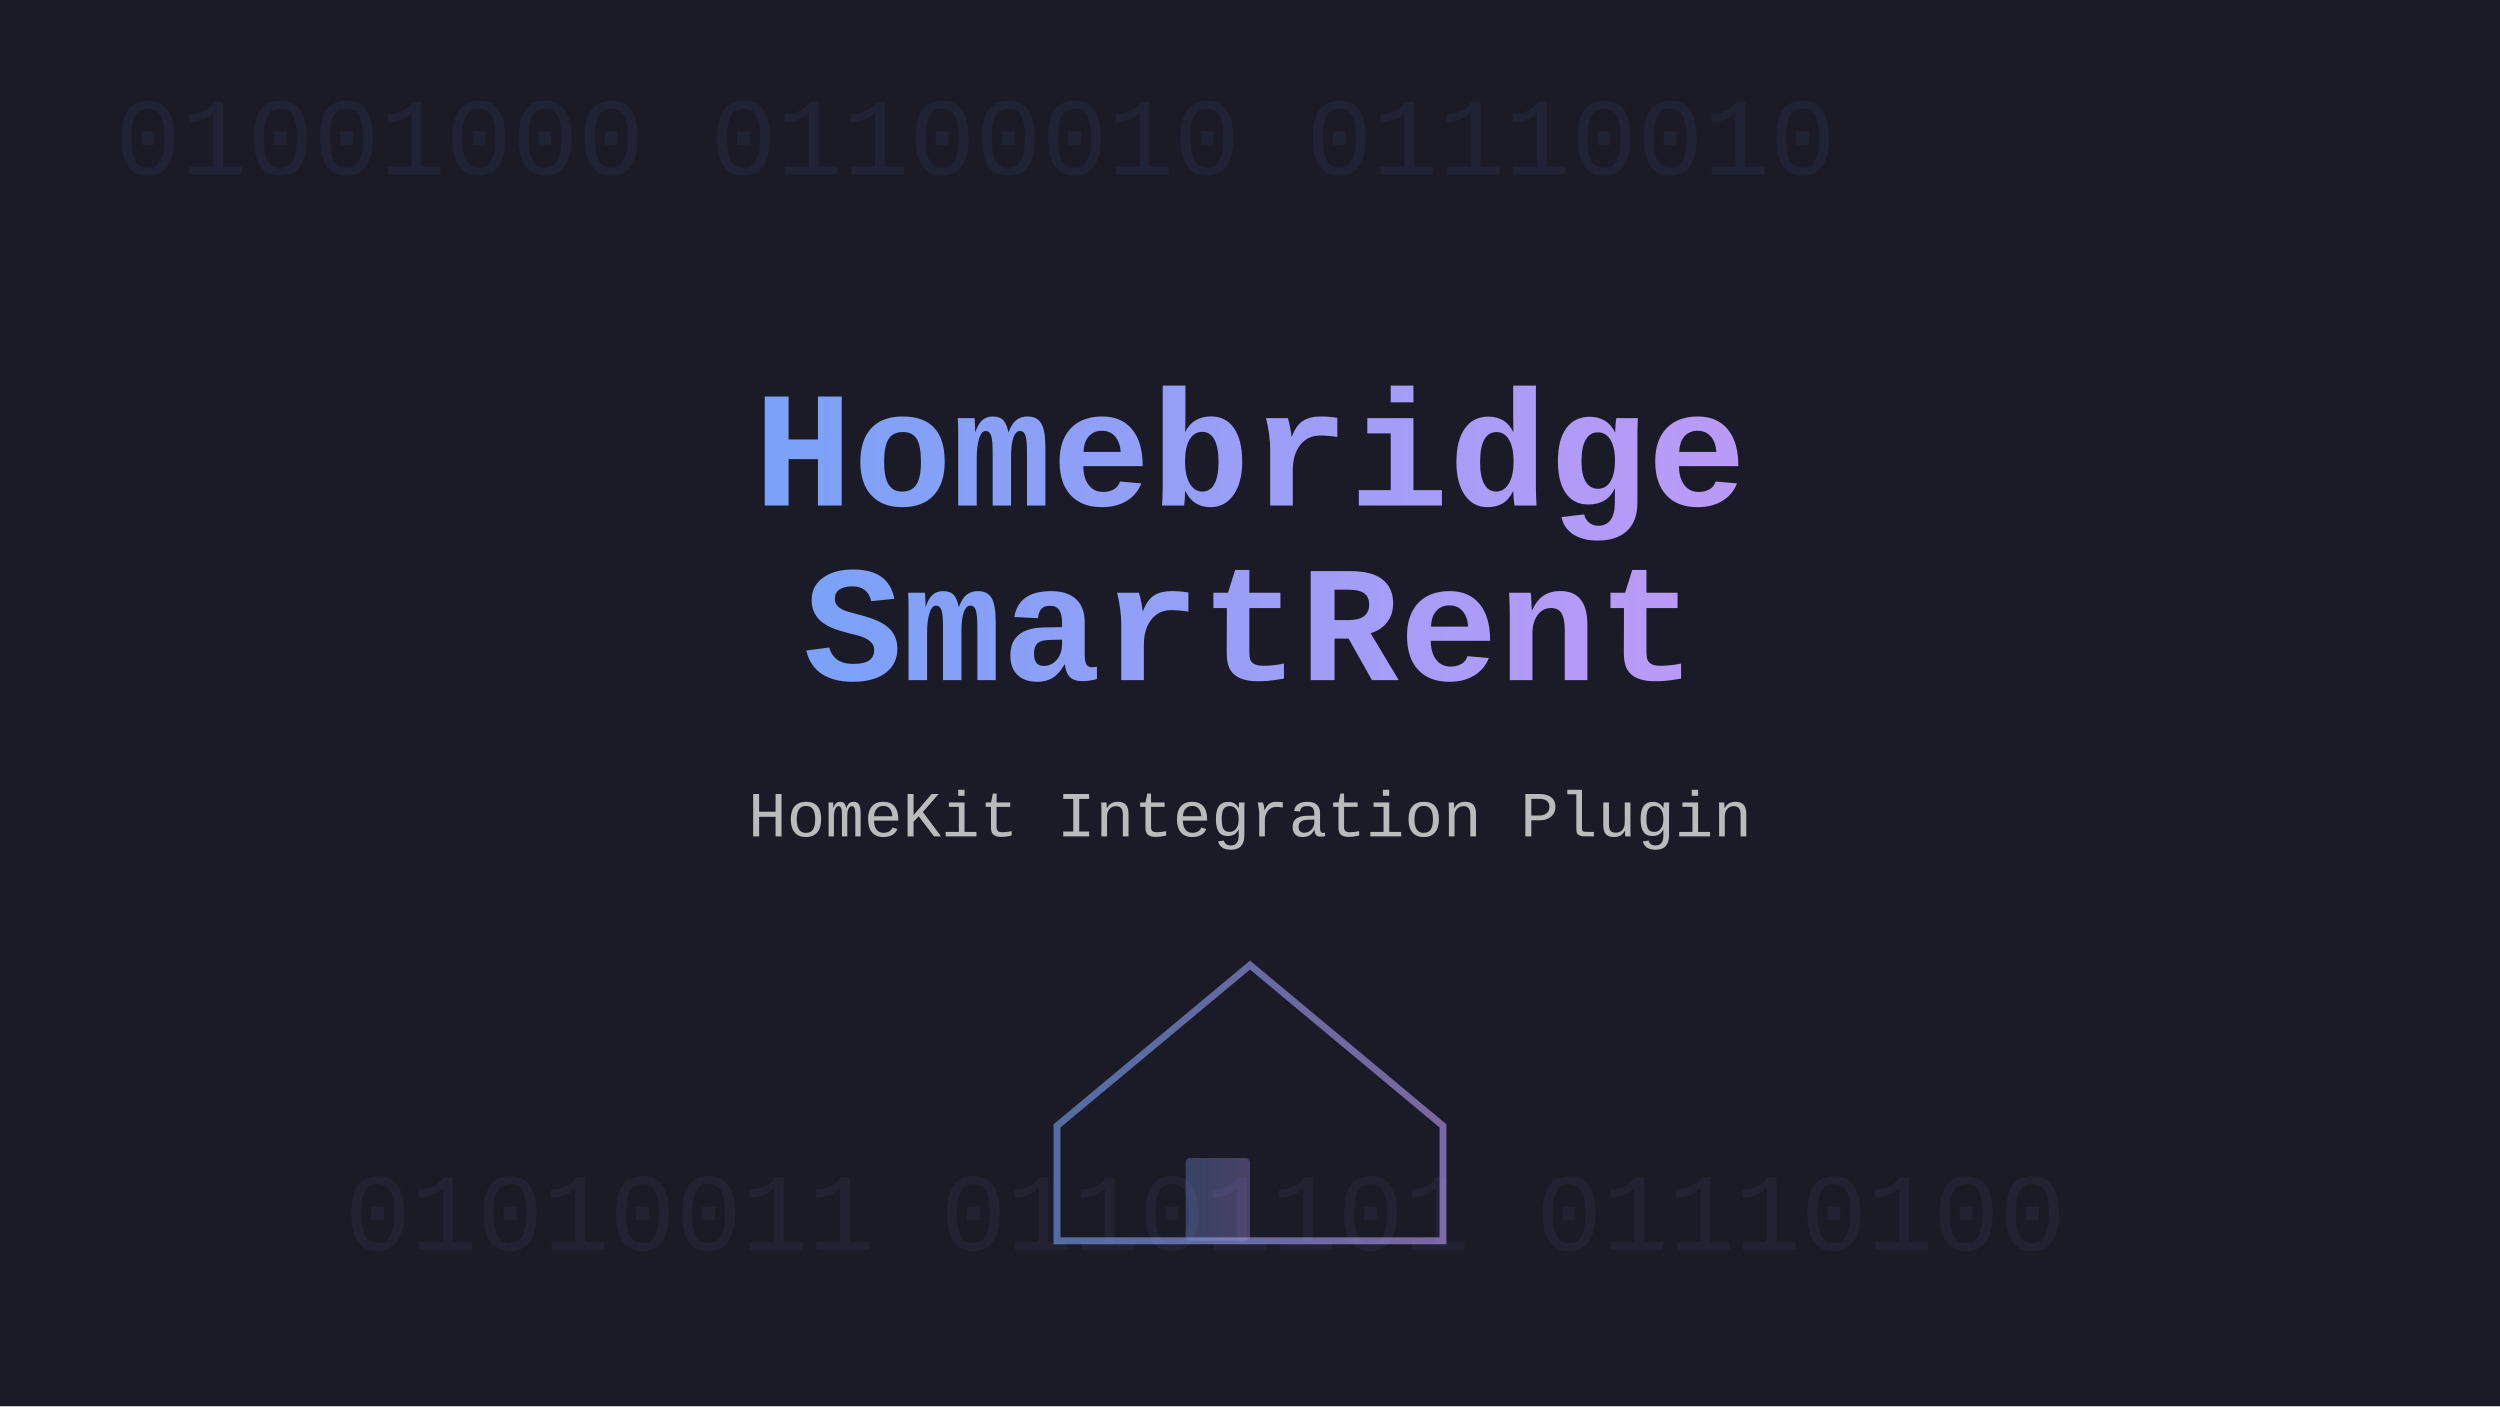
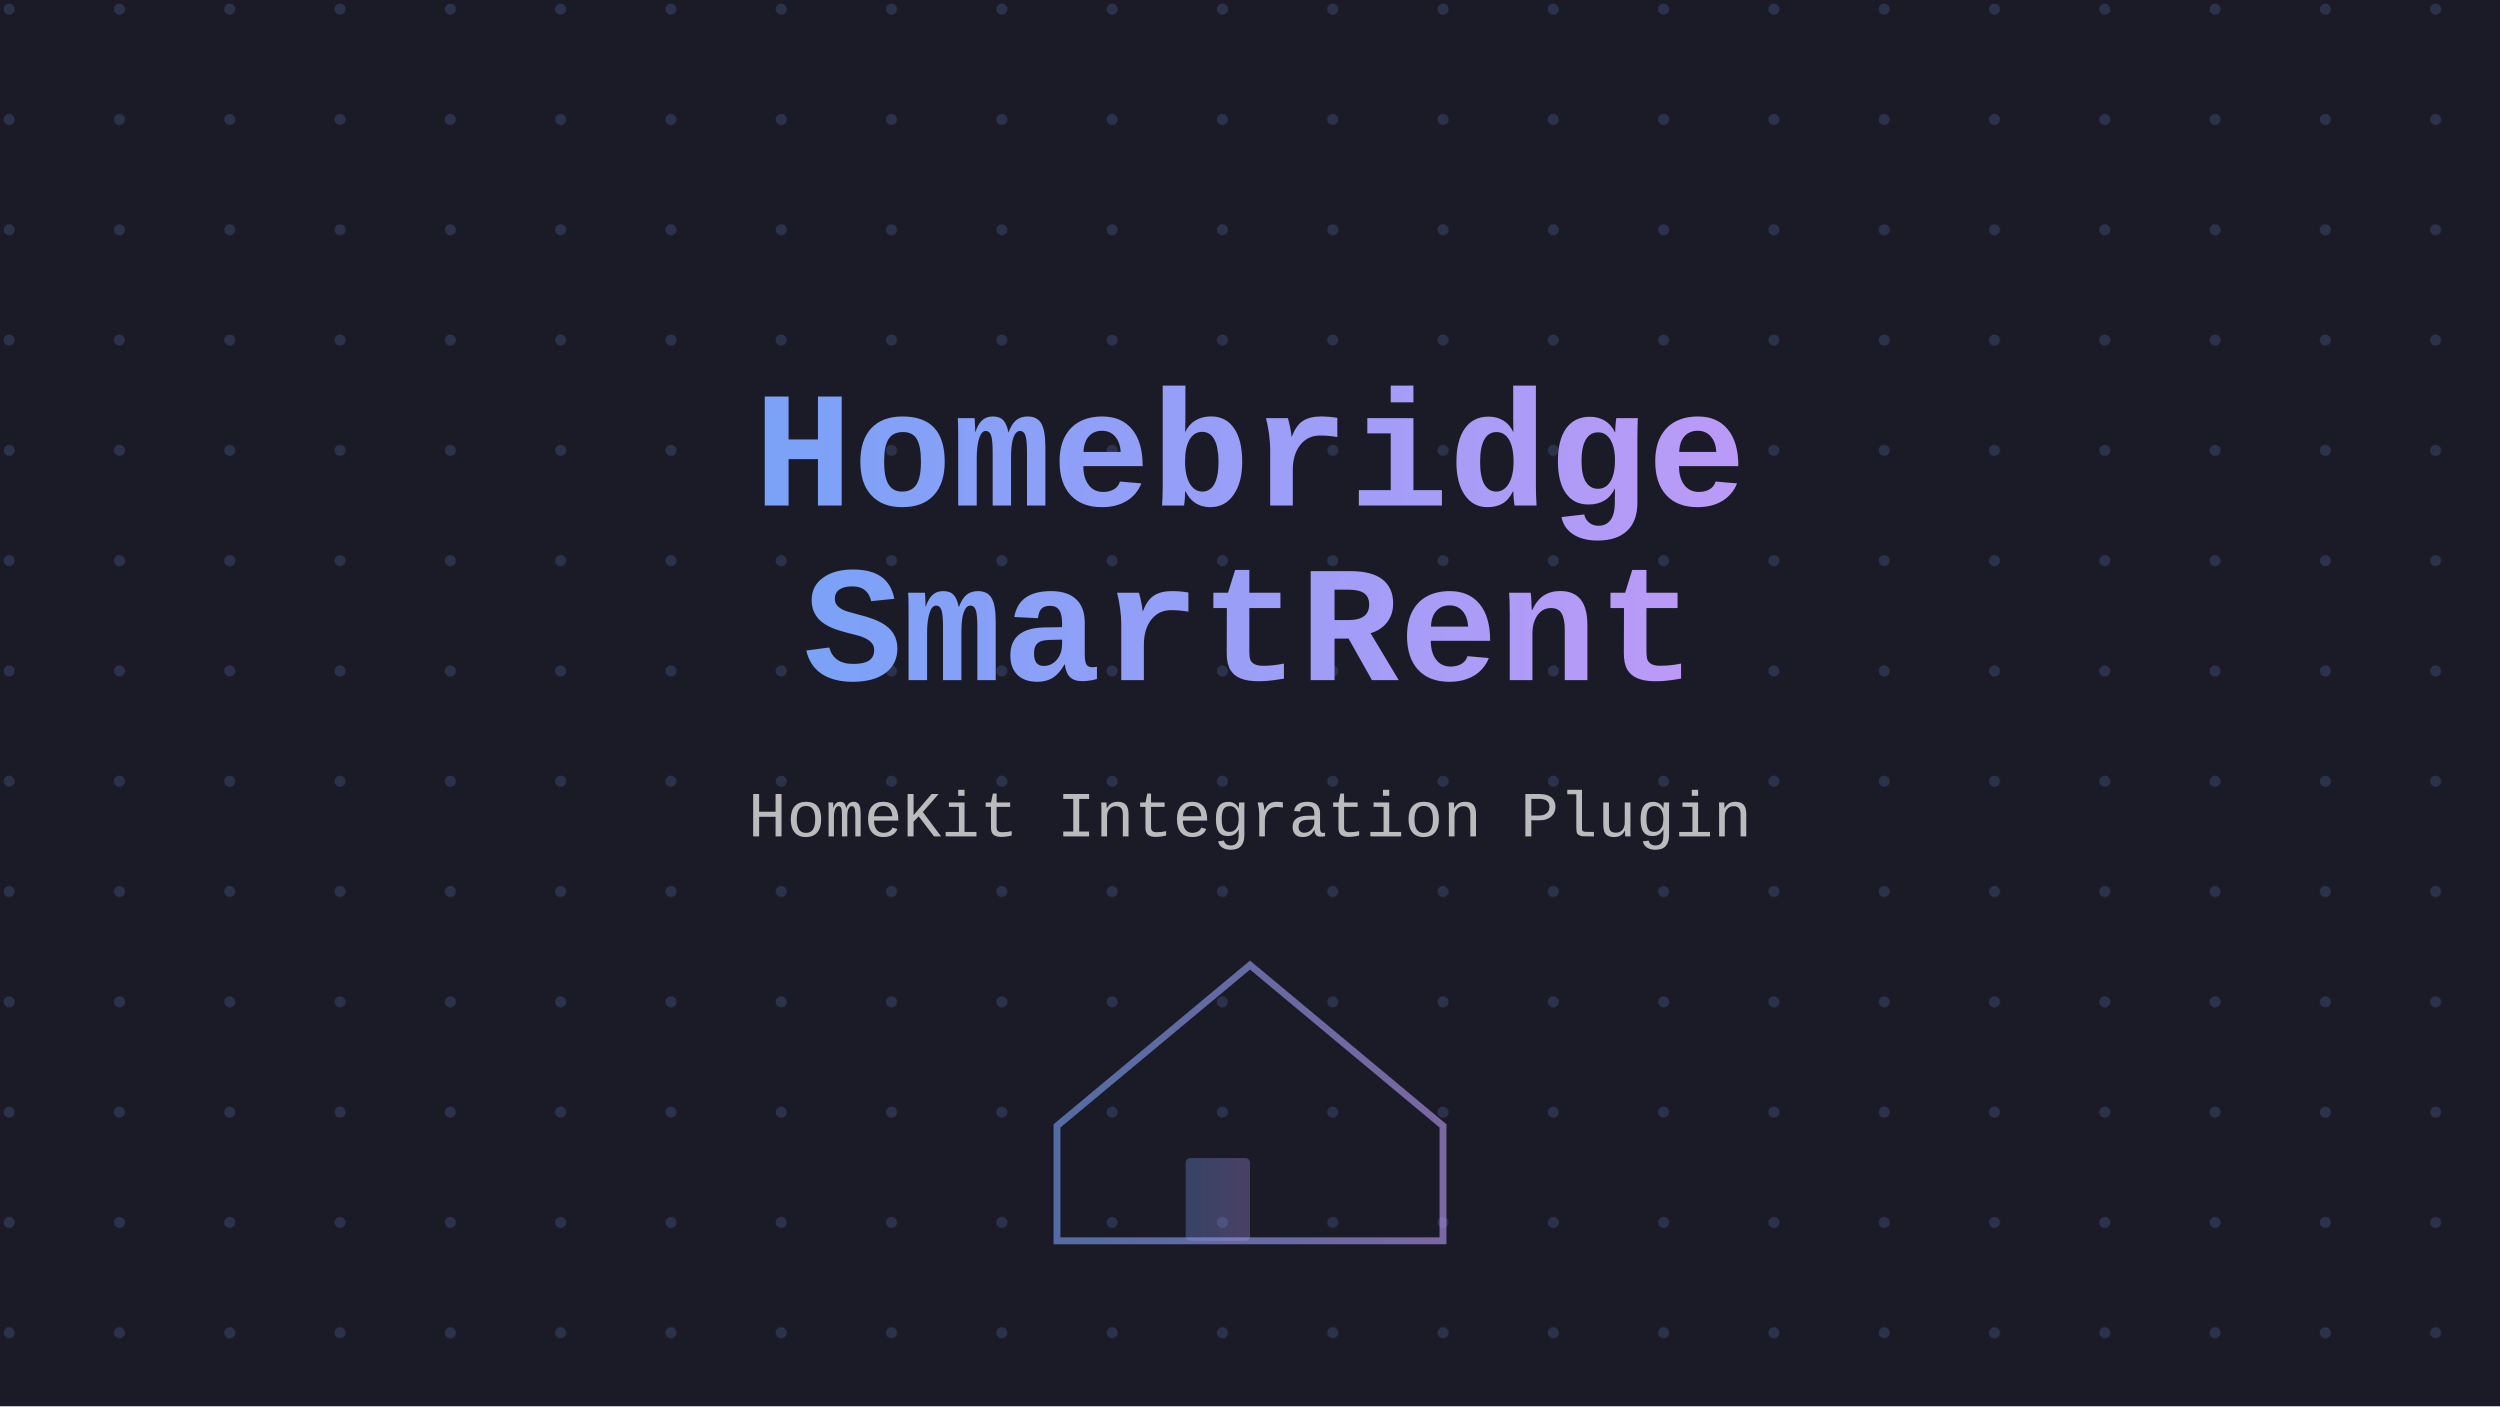
<svg xmlns="http://www.w3.org/2000/svg" width="544" height="306">
  <defs>
    <linearGradient id="grad4" x1="0%" y1="0%" x2="100%" y2="0%">
      <stop offset="0%" style="stop-color:#7aa2f7;stop-opacity:1" />
      <stop offset="100%" style="stop-color:#bb9af7;stop-opacity:1" />
    </linearGradient>
+     <pattern id="dots4" x="0" y="0" width="24" height="24" patternUnits="userSpaceOnUse">
+       <circle cx="2" cy="2" r="1.2" fill="#7aa2f7" opacity="0.18" />
+     </pattern>
  </defs>
  <rect width="544" height="306" fill="#1a1b26" />
-   <text x="25" y="38" font-family="monospace, 'Courier New', Courier" font-size="24" fill="#7aa2f7" opacity="0.06">01001000 01100010 01110010</text>
-   <text x="75" y="272" font-family="monospace, 'Courier New', Courier" font-size="24" fill="#bb9af7" opacity="0.06">01010011 01101101 01110100</text>
+   <rect width="544" height="306" fill="url(#dots4)" />
  <text x="272" y="110" font-family="monospace, 'Courier New', Courier" font-size="36" font-weight="700" fill="url(#grad4)" text-anchor="middle">Homebridge</text>
  <text x="272" y="148" font-family="monospace, 'Courier New', Courier" font-size="36" font-weight="700" fill="url(#grad4)" text-anchor="middle">SmartRent</text>
  <text x="272" y="182" font-family="monospace, 'Courier New', Courier" font-size="14" fill="rgba(255,255,255,0.7)" text-anchor="middle">HomeKit Integration Plugin</text>
  <path d="M 230 245 L 272 210 L 314 245 L 314 270 L 230 270 Z" fill="none" stroke="url(#grad4)" stroke-width="1.5" opacity="0.6" />
  <rect x="258" y="252" width="14" height="18" fill="url(#grad4)" opacity="0.3" rx="1" />
</svg>
